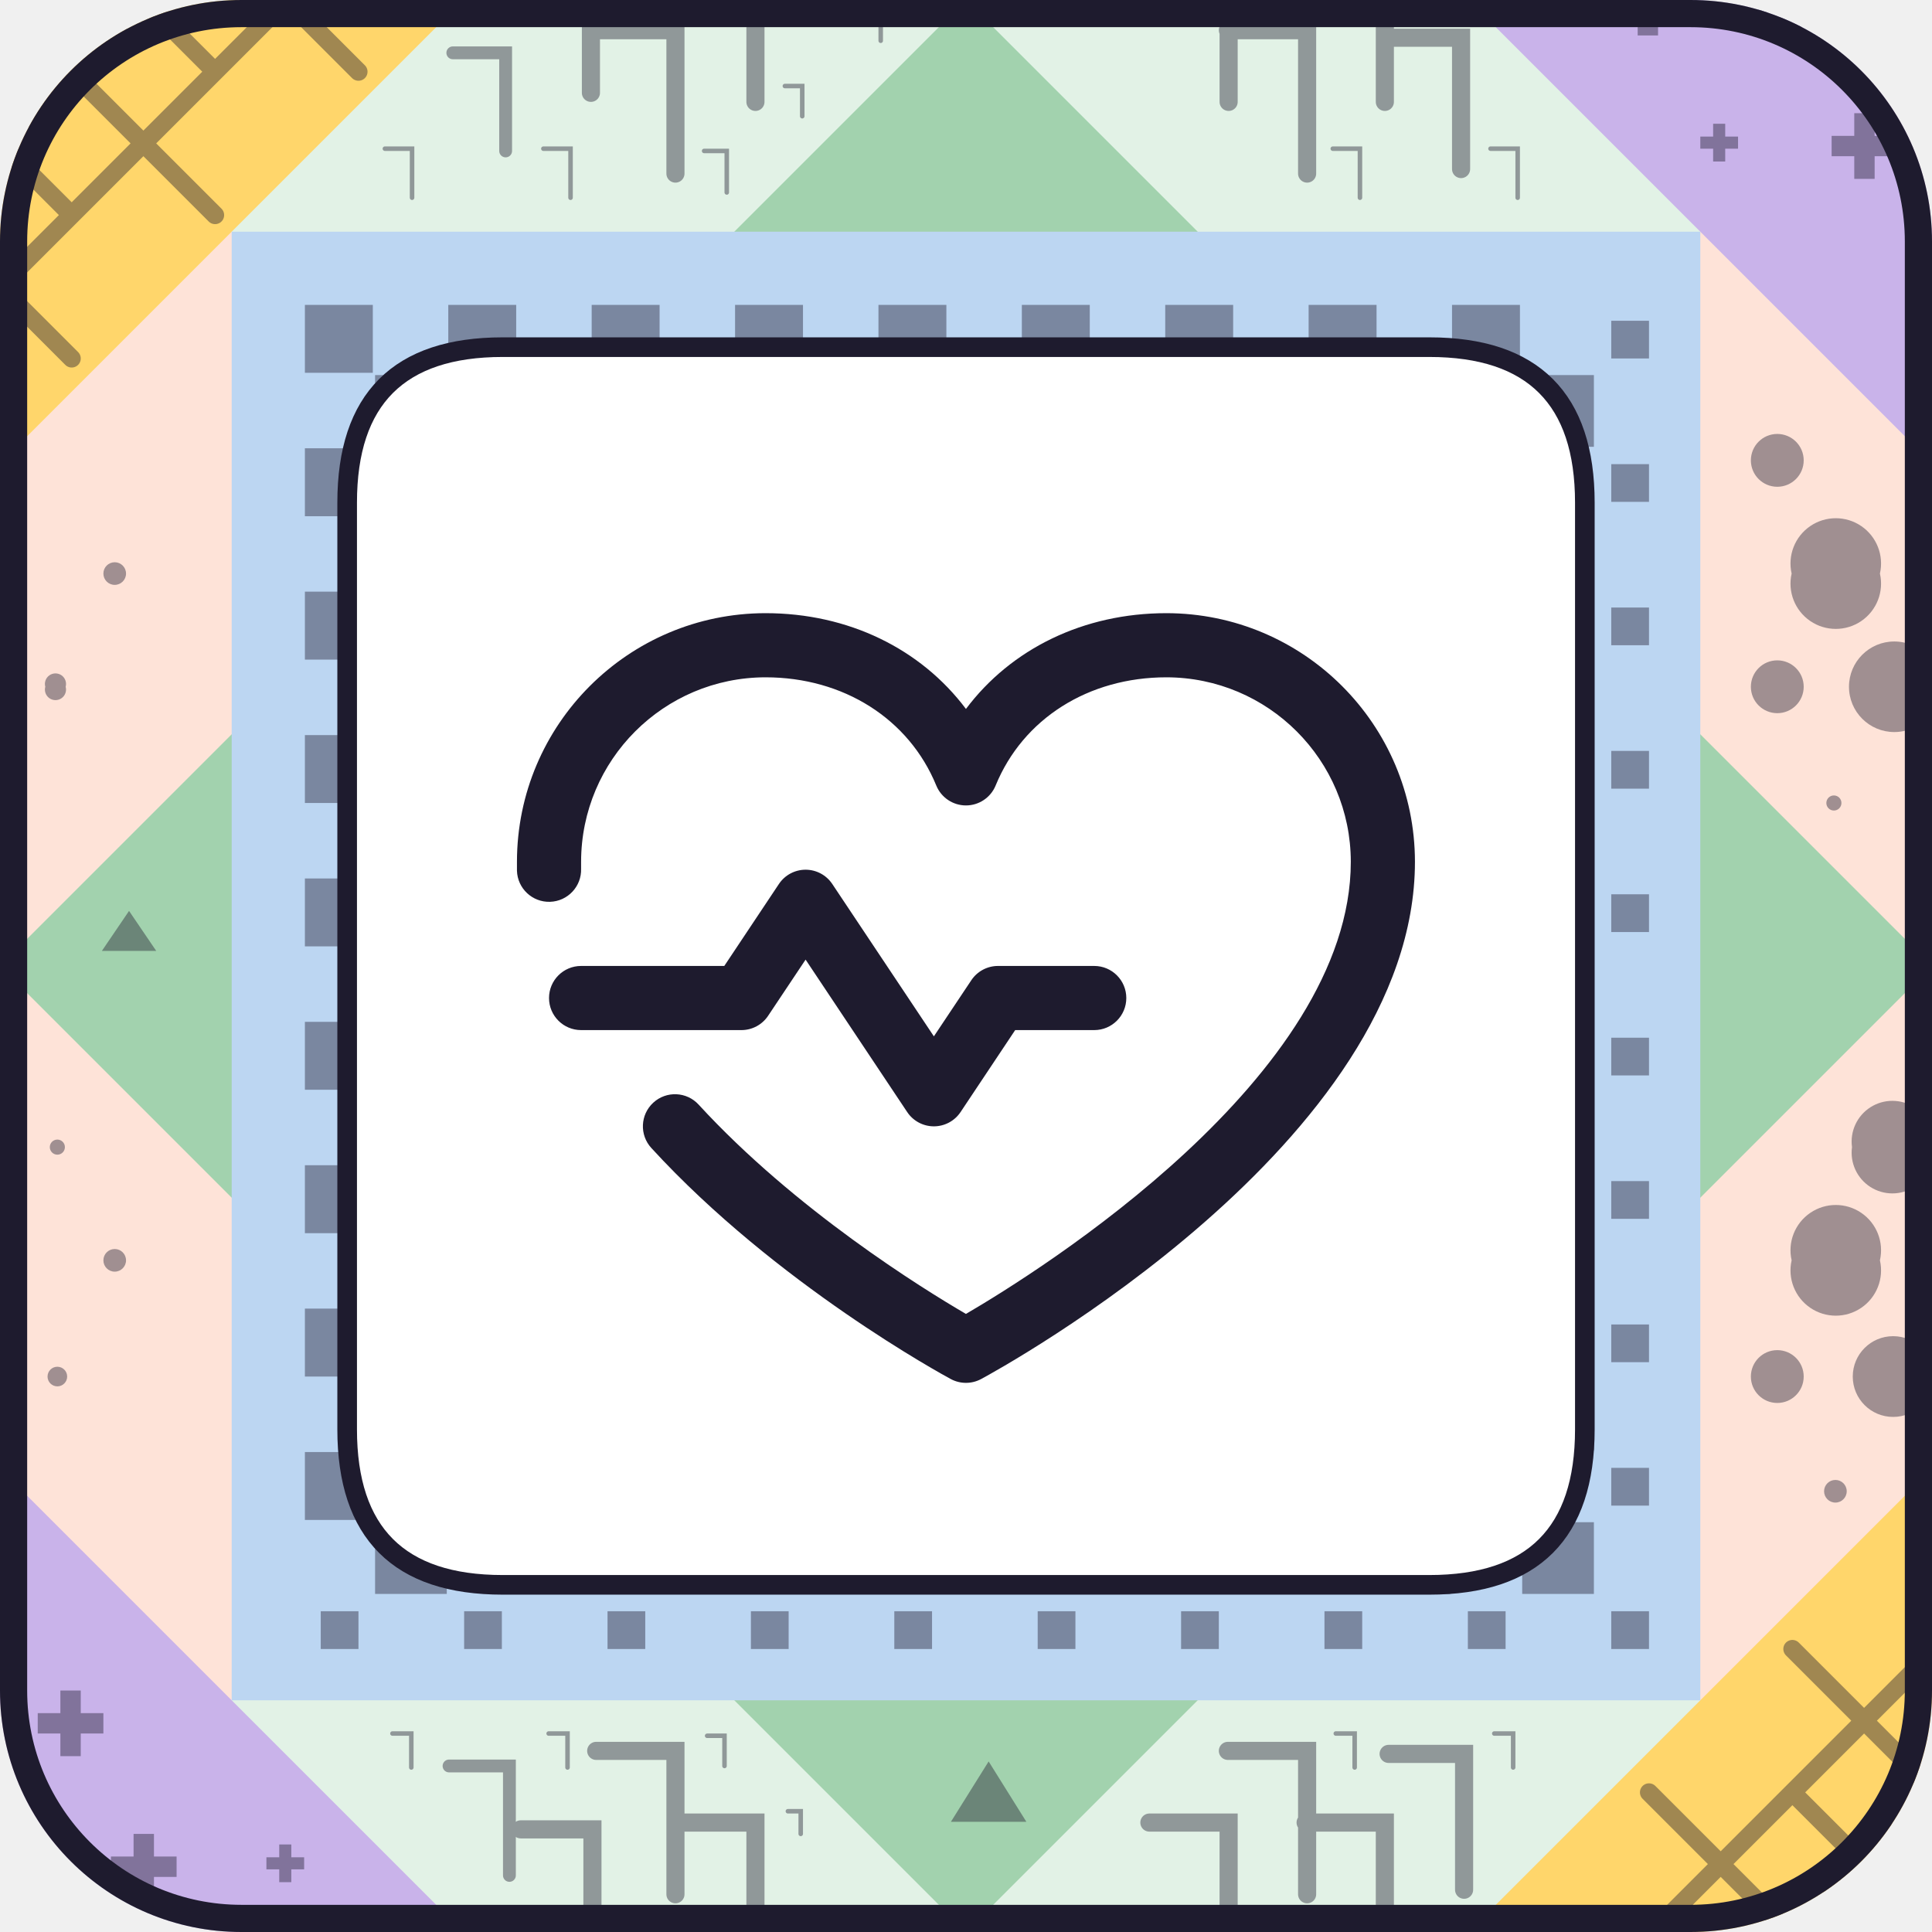
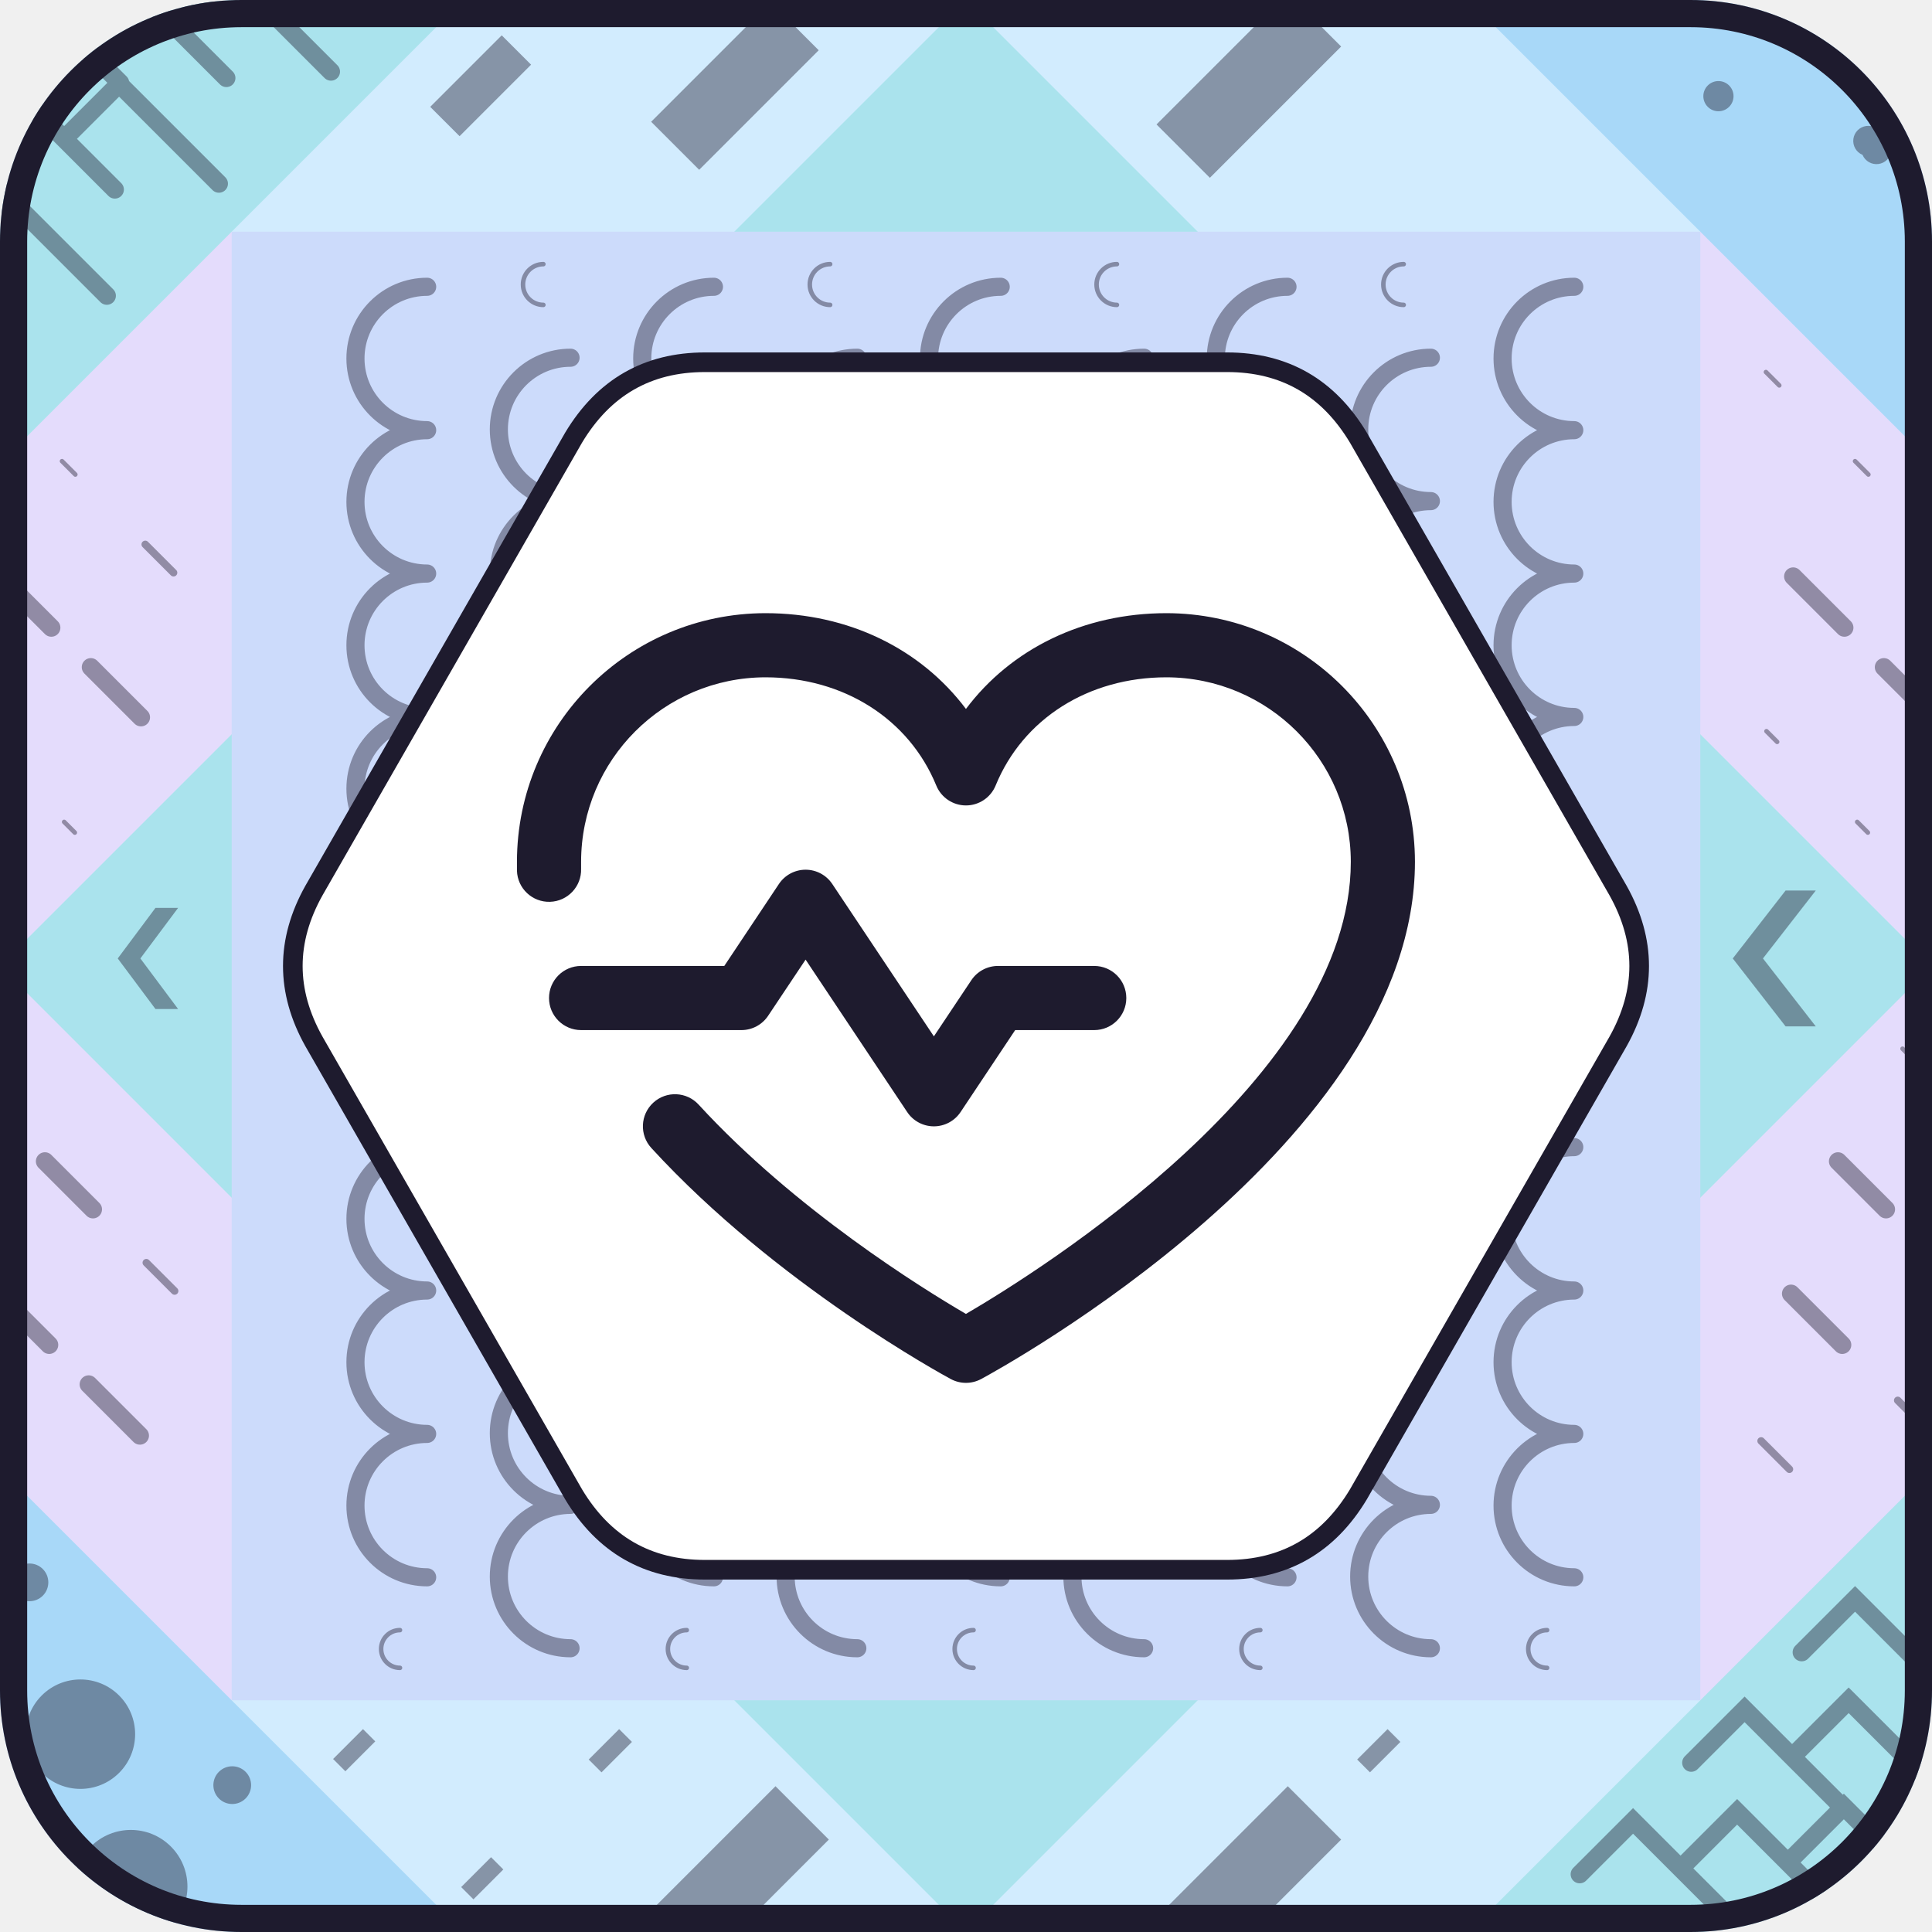
<svg xmlns="http://www.w3.org/2000/svg" viewBox="0 0 256 256" width="256" height="256" role="img">
  <defs>
    <clipPath id="tf">
      <rect width="256" height="256" rx="32.0" />
    </clipPath>
  </defs>
  <g clip-path="url(#tf)">
-     <path d="M0 0L256 0L128 128ZM256 256L0 256L128 128Z" fill="#E2F2E6" />
-     <path d="M256 0L256 256L128 128ZM0 256L0 0L128 128Z" fill="#FEE3D8" />
-     <path d="M0 0L61.4 0L0 61.4ZM256 256L194.6 256L256 194.6Z" fill="#FFD66B" />
-     <path d="M256 0L256 61.4L194.6 0ZM0 256L0 194.6L61.4 256Z" fill="#C9B3EA" />
-     <path d="M128 0L256 128L128 256L0 128Z" fill="#A2D2AE" />
-     <path d="M30.7 30.7L225.3 30.7L225.3 225.3L30.7 225.3Z" fill="#BCD6F2" />
+     <path d="M0 0L256 0L128 128ZM256 256L0 256L128 128Z" fill="#D2ECFE" />
+     <path d="M256 0L256 256L128 128ZM0 256L0 0L128 128Z" fill="#E4DCFC" />
+     <path d="M0 0L61.4 0L0 61.4ZM256 256L194.6 256L256 194.6Z" fill="#AAE3ED" />
+     <path d="M256 0L256 61.4L194.6 0ZM0 256L0 194.6L61.4 256Z" fill="#A8D8F8" />
+     <path d="M128 0L256 128L128 256L0 128Z" fill="#AAE3ED" />
+     <path d="M30.7 30.7L225.3 30.7L225.3 225.3L30.7 225.3Z" fill="#CCDBFB" />
+     <g transform="rotate(45 128 128)">
+       <path d="M67 6.7l10 0l0 24.6l-10 0ZM19.4 56l9 0l0 22.4l-9 0ZM-2.7 84.3l5.5 0l0 13.4l-5.5 0ZM239 160l2.4 0l0 5.7l-2.4 0ZM235 174.7l10 0l0 24.6l-10 0ZM167 232l2.4 0l0 5.7l-2.4 0ZM187 222.7l10 0l0 24.6l-10 0ZM143 256l2.3 0l0 5.6l-2.3 0ZM167 256l2.3 0l0 5.6l-2.3 0Z" fill="#8694A7" />
+     </g>
+     <g transform="rotate(45 128 128)">
+       <path d="M169 14l9.6 0M186 14l9.6 0M228 64.6l9 0M236 81.4l9.6 0M1 182l9.6 0M18 182l9.4 0M60 232.6l9 0M68 249.4l9.6 0M85 249.4l9.6 0" fill="none" stroke="#918BA5" stroke-width="2.4" stroke-linecap="round" />
+       <path d="M256 81.4l4 0M247 98l5.3 0M11.6 165.4l5.3 0M79 232.6l5.3 0" fill="none" stroke="#918BA5" stroke-width="1" stroke-linecap="round" />
+       <path d="M147.3 -2.6l2.5 0M164 -2.6l2.5 0M181 31l2 0M198 31l2 0M223.5 48l1.4 0M-4 165.4l2.5 0M30 199l2 0" fill="none" stroke="#918BA5" stroke-width="0.6" stroke-linecap="round" />
+     </g>
+     <g transform="rotate(45 128 128)">
+       <path d="M-34 114l0 -10.3l18.7 0M270.6 114l0 -10l18 0M-43.5 124.6l0 -10.5l19 0M279.5 124.6l0 -10.5l19 0M-53 135l0 -10.5l19 0M-34 135l0 -10.3l18.7 0M270.6 134.7l0 -10l18 0M289 135l0 -10.5l19 0M-43.5 145.5l0 -10.5l19 0M279.5 145.5l0 -10.5l19 0M-34 156l0 -10.3l18.7 0M270.6 155.6l0 -10l18 0" fill="none" stroke="#6F8F9D" stroke-width="2.4" stroke-linecap="round" />
+     </g>
+     <g transform="rotate(135 128 128)">
+       <path d="M-26 100.6a2 2 0 1 0 4 0a2 2 0 1 0 -4 0M-35.7 120a2 2 0 1 0 3.7 0a2 2 0 1 0 -3.7 0M271 120a2.5 2.5 0 1 0 5 0a2.5 2.5 0 1 0 -5 0M285 120a7.4 7.4 0 1 0 15 0a7.4 7.4 0 1 0 -15 0M-26 139a2 2 0 1 0 4 0a2 2 0 1 0 -4 0M275.7 139a7 7 0 1 0 14.5 0a7 7 0 1 0 -14.5 0M271 158a2.5 2.5 0 1 0 5 0a2.5 2.5 0 1 0 -5 0" fill="#6E89A3" />
+     </g>
    <g transform="rotate(90 128 128)">
-       <path d="M5 72l0 -9.6l17.4 0M232.4 72l0 -10l18 0M-5.5 83l0 -10.5l19 0M241.5 83l0 -10.5l19 0M4 93.3l0 -10.5l19 0M232 93.3l0 -10.5l19 0M-5.5 103.7l0 -10.5l19 0M241.5 103.7l0 -10.5l19 0M-5.5 166.4l0 -10.5l19 0M241.5 166.4l0 -10.5l19 0M4 177l0 -10.5l19 0M232 177l0 -10.5l19 0M-4.4 186.7l0 -9l16.7 0M242.4 187l0 -9.5l17 0" fill="none" stroke="#909899" stroke-width="2.4" stroke-linecap="round" />
-       <path d="M7 196l0 -7l13 0M234 196.5l0 -8l14.5 0" fill="none" stroke="#909899" stroke-width="1.7" stroke-linecap="round" />
-       <path d="M19.7 58.5l0 -3.6l6.5 0M229.7 58l0 -2.5l4.5 0M19.7 79.4l0 -3.6l6.5 0M229.7 79l0 -2.5l4.5 0M2.4 141l0 -1.7l3 0M11.4 152l0 -2.3l4 0M240 151.6l0 -1.7l3 0M20 162.7l0 -3l5.5 0M230 162.3l0 -2.3l4 0M19.7 184l0 -3.6l6.5 0M229.7 183.3l0 -2.5l4.5 0M19.7 205l0 -3.6l6.5 0M229.7 204l0 -2.5l4.5 0" fill="none" stroke="#909899" stroke-width="0.6" stroke-linecap="round" />
+       <path d="M118 15.4l9 7l9 -7l0 4l-9 7l-9 -7ZM120.3 232.4l6.7 5l6.7 -5l0 3l-6.7 5l-6.7 -5Z" fill="#6F8F9D" />
    </g>
-     <path d="M232 61a3.5 3.5 0 1 0 7 0a3.5 3.5 0 1 0 -7 0M-1 76a1 1 0 1 0 2.4 0a1 1 0 1 0 -2.4 0M13.7 76a1.5 1.5 0 1 0 3 0a1.5 1.5 0 1 0 -3 0M237.4 76a6 6 0 1 0 11.7 0a6 6 0 1 0 -11.7 0M6 91a1.4 1.4 0 1 0 2.7 0a1.4 1.4 0 1 0 -2.7 0M232 91a3.5 3.5 0 1 0 7 0a3.5 3.5 0 1 0 -7 0M245 91a6 6 0 1 0 12 0a6 6 0 1 0 -12 0M-1 106.4a1 1 0 1 0 2.4 0a1 1 0 1 0 -2.4 0M242 106.4a1 1 0 1 0 2 0a1 1 0 1 0 -2 0M6.6 152a1 1 0 1 0 2 0a1 1 0 1 0 -2 0M245.4 152a5.4 5.4 0 1 0 10.7 0a5.4 5.4 0 1 0 -10.7 0M-1 167a1 1 0 1 0 2.4 0a1 1 0 1 0 -2.4 0M13.7 167a1.5 1.5 0 1 0 3 0a1.5 1.5 0 1 0 -3 0M237.4 167a6 6 0 1 0 11.7 0a6 6 0 1 0 -11.7 0M6.3 182.4a1.3 1.3 0 1 0 2.6 0a1.3 1.3 0 1 0 -2.6 0M232 182.4a3.5 3.5 0 1 0 7 0a3.5 3.5 0 1 0 -7 0M245.5 182.4a5.3 5.3 0 1 0 10.7 0a5.3 5.3 0 1 0 -10.7 0M241.7 197.6a1.5 1.5 0 1 0 3 0a1.5 1.5 0 1 0 -3 0" fill="#A08F91" />
-     <path d="M-9.5 -9.5l19 19M-9.5 9.5l19 -19M9.5 -9.5l19 19M9.5 9.5l19 -19M28.5 -9.5l19 19M28.5 9.5l19 -19M-9.5 9.5l19 19M-9.5 28.5l19 -19M9.5 9.5l19 19M9.5 28.5l19 -19M-9.5 28.5l19 19M-9.5 47.5l19 -19M237.5 218.5l19 19M237.5 237.5l19 -19M218.5 237.5l19 19M218.5 256.5l19 -19M237.5 237.5l19 19M237.5 256.5l19 -19" fill="none" stroke="#A08751" stroke-width="2.4" stroke-linecap="round" />
-     <path d="M217 -4l2.7 0l0 3l3 0l0 2.7l-3 0l0 3l-2.7 0l0 -3l-3 0l0 -2.7l3 0ZM236 -4l2.7 0l0 3l3 0l0 2.7l-3 0l0 3l-2.7 0l0 -3l-3 0l0 -2.7l3 0ZM227 16.4l1.6 0l0 1.7l1.7 0l0 1.6l-1.7 0l0 1.7l-1.6 0l0 -1.7l-1.7 0l0 -1.6l1.7 0ZM245.7 15l2.7 0l0 3l3 0l0 2.7l-3 0l0 3l-2.7 0l0 -3l-3 0l0 -2.7l3 0ZM-1 206.4l1.6 0l0 1.7l1.7 0l0 1.6l-1.7 0l0 1.7l-1.6 0l0 -1.7l-1.7 0l0 -1.6l1.7 0ZM8 224l2.7 0l0 3l3 0l0 2.7l-3 0l0 3l-2.7 0l0 -3l-3 0l0 -2.7l3 0ZM-1.3 243l2.7 0l0 3l3 0l0 2.7l-3 0l0 3l-2.7 0l0 -3l-3 0l0 -2.7l3 0ZM17.7 243l2.7 0l0 3l3 0l0 2.7l-3 0l0 3l-2.7 0l0 -3l-3 0l0 -2.7l3 0ZM37 244.4l1.6 0l0 1.7l1.7 0l0 1.6l-1.7 0l0 1.7l-1.6 0l0 -1.7l-1.7 0l0 -1.6l1.7 0Z" fill="#81739B" />
-     <path d="M13.5 126l3.6 -5.3l3.6 5.3ZM126 241.4l5 -8l5 8Z" fill="#6B8578" />
-     <path d="M40.4 40.4l9 0l0 9l-9 0ZM59.4 40.4l9 0l0 9l-9 0ZM78.4 40.4l9 0l0 9l-9 0ZM97.4 40.4l9 0l0 9l-9 0ZM116.4 40.4l9 0l0 9l-9 0ZM135.4 40.4l9 0l0 9l-9 0ZM154.4 40.4l9 0l0 9l-9 0ZM173.4 40.4l9 0l0 9l-9 0ZM192.4 40.4l9 0l0 9l-9 0ZM213.5 42.5l5 0l0 5l-5 0ZM40.4 59.4l9 0l0 9l-9 0ZM49.7 49.7l9.5 0l0 9.5l-9.5 0ZM59 59l9.5 0l0 9.5l-9.5 0ZM68.7 49.7l9.5 0l0 9.5l-9.5 0ZM78 59l9.5 0l0 9.5l-9.5 0ZM87.7 49.7l9.5 0l0 9.5l-9.5 0ZM97 59l9.5 0l0 9.5l-9.5 0ZM106.7 49.7l9.5 0l0 9.5l-9.5 0ZM125.7 49.7l9.5 0l0 9.5l-9.5 0ZM144.7 49.7l9.5 0l0 9.5l-9.5 0ZM154 59l9.5 0l0 9.5l-9.5 0ZM163.7 49.7l9.5 0l0 9.5l-9.5 0ZM173 59l9.5 0l0 9.5l-9.5 0ZM182.7 49.7l9.5 0l0 9.5l-9.5 0ZM192 59l9.5 0l0 9.5l-9.5 0ZM201.7 49.7l9.5 0l0 9.5l-9.5 0ZM213.5 61.5l5 0l0 5l-5 0ZM40.4 78.4l9 0l0 9l-9 0ZM49.7 68.7l9.5 0l0 9.5l-9.5 0ZM59 78l9.5 0l0 9.5l-9.5 0ZM68.7 68.7l9.5 0l0 9.5l-9.5 0ZM163.7 68.7l9.5 0l0 9.5l-9.5 0ZM173 78l9.5 0l0 9.5l-9.5 0ZM182.7 68.7l9.5 0l0 9.5l-9.5 0ZM192 78l9.5 0l0 9.5l-9.5 0ZM201.7 68.7l9.5 0l0 9.5l-9.5 0ZM213.5 80.5l5 0l0 5l-5 0ZM40.4 97.4l9 0l0 9l-9 0ZM49.7 87.7l9.5 0l0 9.5l-9.5 0ZM59 97l9.5 0l0 9.5l-9.5 0ZM182.7 87.7l9.5 0l0 9.5l-9.5 0ZM192 97l9.5 0l0 9.5l-9.5 0ZM201.7 87.7l9.5 0l0 9.5l-9.5 0ZM213.5 99.5l5 0l0 5l-5 0ZM40.4 116.4l9 0l0 9l-9 0ZM49.7 106.7l9.5 0l0 9.5l-9.5 0ZM192 116l9.5 0l0 9.5l-9.5 0ZM201.7 106.7l9.5 0l0 9.5l-9.5 0ZM213.5 118.5l5 0l0 5l-5 0ZM40.4 135.4l9 0l0 9l-9 0ZM49.7 125.7l9.5 0l0 9.5l-9.5 0ZM192 135l9.5 0l0 9.5l-9.5 0ZM201.7 125.7l9.5 0l0 9.5l-9.5 0ZM213.5 137.5l5 0l0 5l-5 0ZM40.4 154.4l9 0l0 9l-9 0ZM49.7 144.7l9.5 0l0 9.5l-9.5 0ZM59 154l9.5 0l0 9.5l-9.5 0ZM192 154l9.5 0l0 9.5l-9.5 0ZM201.7 144.7l9.5 0l0 9.5l-9.5 0ZM213.5 156.5l5 0l0 5l-5 0ZM40.4 173.4l9 0l0 9l-9 0ZM49.7 163.7l9.5 0l0 9.5l-9.5 0ZM59 173l9.5 0l0 9.5l-9.5 0ZM68.7 163.7l9.5 0l0 9.5l-9.5 0ZM78 173l9.5 0l0 9.5l-9.5 0ZM173 173l9.5 0l0 9.5l-9.5 0ZM182.7 163.7l9.5 0l0 9.5l-9.5 0ZM192 173l9.5 0l0 9.5l-9.5 0ZM201.7 163.7l9.5 0l0 9.5l-9.5 0ZM213.5 175.5l5 0l0 5l-5 0ZM40.4 192.4l9 0l0 9l-9 0ZM49.7 182.7l9.5 0l0 9.5l-9.5 0ZM59 192l9.5 0l0 9.5l-9.5 0ZM68.7 182.7l9.5 0l0 9.5l-9.5 0ZM78 192l9.5 0l0 9.5l-9.5 0ZM87.7 182.7l9.5 0l0 9.5l-9.5 0ZM97 192l9.5 0l0 9.5l-9.5 0ZM116 192l9.5 0l0 9.5l-9.5 0ZM135 192l9.5 0l0 9.5l-9.5 0ZM154 192l9.5 0l0 9.5l-9.5 0ZM163.7 182.7l9.5 0l0 9.5l-9.5 0ZM173 192l9.5 0l0 9.5l-9.5 0ZM182.7 182.7l9.5 0l0 9.5l-9.5 0ZM192 192l9.5 0l0 9.5l-9.5 0ZM201.7 182.7l9.5 0l0 9.5l-9.5 0ZM213.5 194.5l5 0l0 5l-5 0ZM42.5 213.5l5 0l0 5l-5 0ZM49.7 201.7l9.5 0l0 9.5l-9.5 0ZM61.5 213.5l5 0l0 5l-5 0ZM68.7 201.7l9.5 0l0 9.5l-9.5 0ZM80.5 213.5l5 0l0 5l-5 0ZM87.7 201.7l9.5 0l0 9.5l-9.5 0ZM99.5 213.5l5 0l0 5l-5 0ZM106.7 201.7l9.5 0l0 9.5l-9.5 0ZM118.5 213.5l5 0l0 5l-5 0ZM125.7 201.7l9.5 0l0 9.5l-9.5 0ZM137.5 213.5l5 0l0 5l-5 0ZM144.7 201.7l9.5 0l0 9.5l-9.5 0ZM156.5 213.5l5 0l0 5l-5 0ZM163.7 201.7l9.5 0l0 9.5l-9.5 0ZM175.5 213.5l5 0l0 5l-5 0ZM182.7 201.7l9.5 0l0 9.5l-9.5 0ZM194.5 213.5l5 0l0 5l-5 0ZM201.7 201.7l9.5 0l0 9.5l-9.5 0ZM213.5 213.5l5 0l0 5l-5 0Z" fill="#7A87A0" />
+     <g transform="rotate(90 128 128)">
+       <path d="M38 47.4a9.5 9.5 0 0 0 19 0M57 47.4a9.5 9.5 0 0 0 19 0M76 47.4a9.5 9.5 0 0 0 19 0M95 47.4a9.5 9.5 0 0 0 19 0M114 47.4a9.5 9.5 0 0 0 19 0M133 47.4a9.5 9.5 0 0 0 19 0M152 47.4a9.5 9.5 0 0 0 19 0M171 47.4a9.5 9.5 0 0 0 19 0M190 47.4a9.5 9.5 0 0 0 19 0M47.4 66.4a9.5 9.5 0 0 0 19 0M66.4 66.4a9.5 9.5 0 0 0 19 0M85.4 66.4a9.5 9.5 0 0 0 19 0M161.4 66.4a9.5 9.5 0 0 0 19 0M180.4 66.4a9.5 9.5 0 0 0 19 0M199.4 66.4a9.5 9.5 0 0 0 19 0M38 85.4a9.5 9.5 0 0 0 19 0M57 85.4a9.5 9.5 0 0 0 19 0M171 85.4a9.5 9.5 0 0 0 19 0M190 85.4a9.5 9.5 0 0 0 19 0M47.4 104.4a9.5 9.5 0 0 0 19 0M180.4 104.4a9.5 9.5 0 0 0 19 0M199.4 104.4a9.5 9.5 0 0 0 19 0M38 123.4a9.5 9.5 0 0 0 19 0M190 123.4a9.5 9.5 0 0 0 19 0M47.4 142.4a9.5 9.5 0 0 0 19 0M180.4 142.4a9.5 9.5 0 0 0 19 0M199.4 142.4a9.5 9.5 0 0 0 19 0M38 161.4a9.5 9.5 0 0 0 19 0M57 161.4a9.5 9.5 0 0 0 19 0M171 161.4a9.5 9.5 0 0 0 19 0M190 161.4a9.5 9.5 0 0 0 19 0M47.4 180.4a9.5 9.5 0 0 0 19 0M66.4 180.4a9.5 9.5 0 0 0 19 0M85.4 180.4a9.5 9.5 0 0 0 19 0M161.4 180.4a9.5 9.5 0 0 0 19 0M180.4 180.4a9.5 9.5 0 0 0 19 0M199.4 180.4a9.5 9.5 0 0 0 19 0M38 199.4a9.5 9.5 0 0 0 19 0M57 199.4a9.5 9.5 0 0 0 19 0M76 199.4a9.5 9.5 0 0 0 19 0M95 199.4a9.5 9.5 0 0 0 19 0M114 199.4a9.5 9.5 0 0 0 19 0M133 199.4a9.5 9.5 0 0 0 19 0M152 199.4a9.5 9.5 0 0 0 19 0M171 199.4a9.5 9.5 0 0 0 19 0M190 199.4a9.5 9.5 0 0 0 19 0" fill="none" stroke="#838AA5" stroke-width="2.4" stroke-linecap="round" />
+       <path d="M216 51a2.4 2.4 0 0 0 5 0M35 70a2.7 2.7 0 0 0 5.4 0M216 89a2.4 2.4 0 0 0 5 0M35 108a2.7 2.7 0 0 0 5.4 0M216 127a2.4 2.4 0 0 0 5 0M35 146a2.7 2.7 0 0 0 5.4 0M216 165a2.4 2.4 0 0 0 5 0M35 184a2.7 2.7 0 0 0 5.4 0M216 203a2.4 2.4 0 0 0 5 0" fill="none" stroke="#838AA5" stroke-width="0.6" stroke-linecap="round" />
+     </g>
  </g>
-   <path d="M46 66.6Q46 46 66.6 46L189.4 46Q210 46 210 66.6L210 189.4Q210 210 189.4 210L66.6 210Q46 210 46 189.4Z" fill="#FFFFFF" stroke="#1E1B2E" stroke-width="2.6" stroke-linejoin="round" />
+   <path d="M214.4 118Q220 128 214.4 138L180 198Q174 208 162.6 208L93.4 208Q82 208 76 198L41.6 138Q36 128 41.6 118L76 58Q82 48 93.4 48L162.6 48Q174 48 180 58Z" fill="#FFFFFF" stroke="#1E1B2E" stroke-width="2.6" stroke-linejoin="round" />
  <g transform="translate(60 60) scale(0.5312)">
    <path d="M72,144H32a8,8,0,0,1,0-16H67.72l13.62-20.44a8,8,0,0,1,13.32,0l25.34,38,9.34-14A8,8,0,0,1,136,128h24a8,8,0,0,1,0,16H140.28l-13.62,20.44a8,8,0,0,1-13.32,0L88,126.42l-9.34,14A8,8,0,0,1,72,144ZM178,40c-20.65,0-38.73,8.88-50,23.89C116.73,48.88,98.65,40,78,40a62.07,62.07,0,0,0-62,62c0,.75,0,1.5,0,2.25a8,8,0,1,0,16-.5c0-.58,0-1.17,0-1.75A46.06,46.06,0,0,1,78,56c19.45,0,35.78,10.36,42.6,27a8,8,0,0,0,14.8,0c6.82-16.67,23.15-27,42.6-27a46.06,46.06,0,0,1,46,46c0,53.61-77.76,102.15-96,112.8-10.83-6.31-42.63-26-66.68-52.21a8,8,0,1,0-11.8,10.82c31.17,34,72.93,56.68,74.69,57.63a8,8,0,0,0,7.58,0C136.21,228.66,240,172,240,102A62.07,62.07,0,0,0,178,40Z" fill="#1E1B2E" />
  </g>
  <rect x="1.8" y="1.8" width="252.4" height="252.4" rx="30.2" fill="none" stroke="#1E1B2E" stroke-width="3.6" />
</svg>
